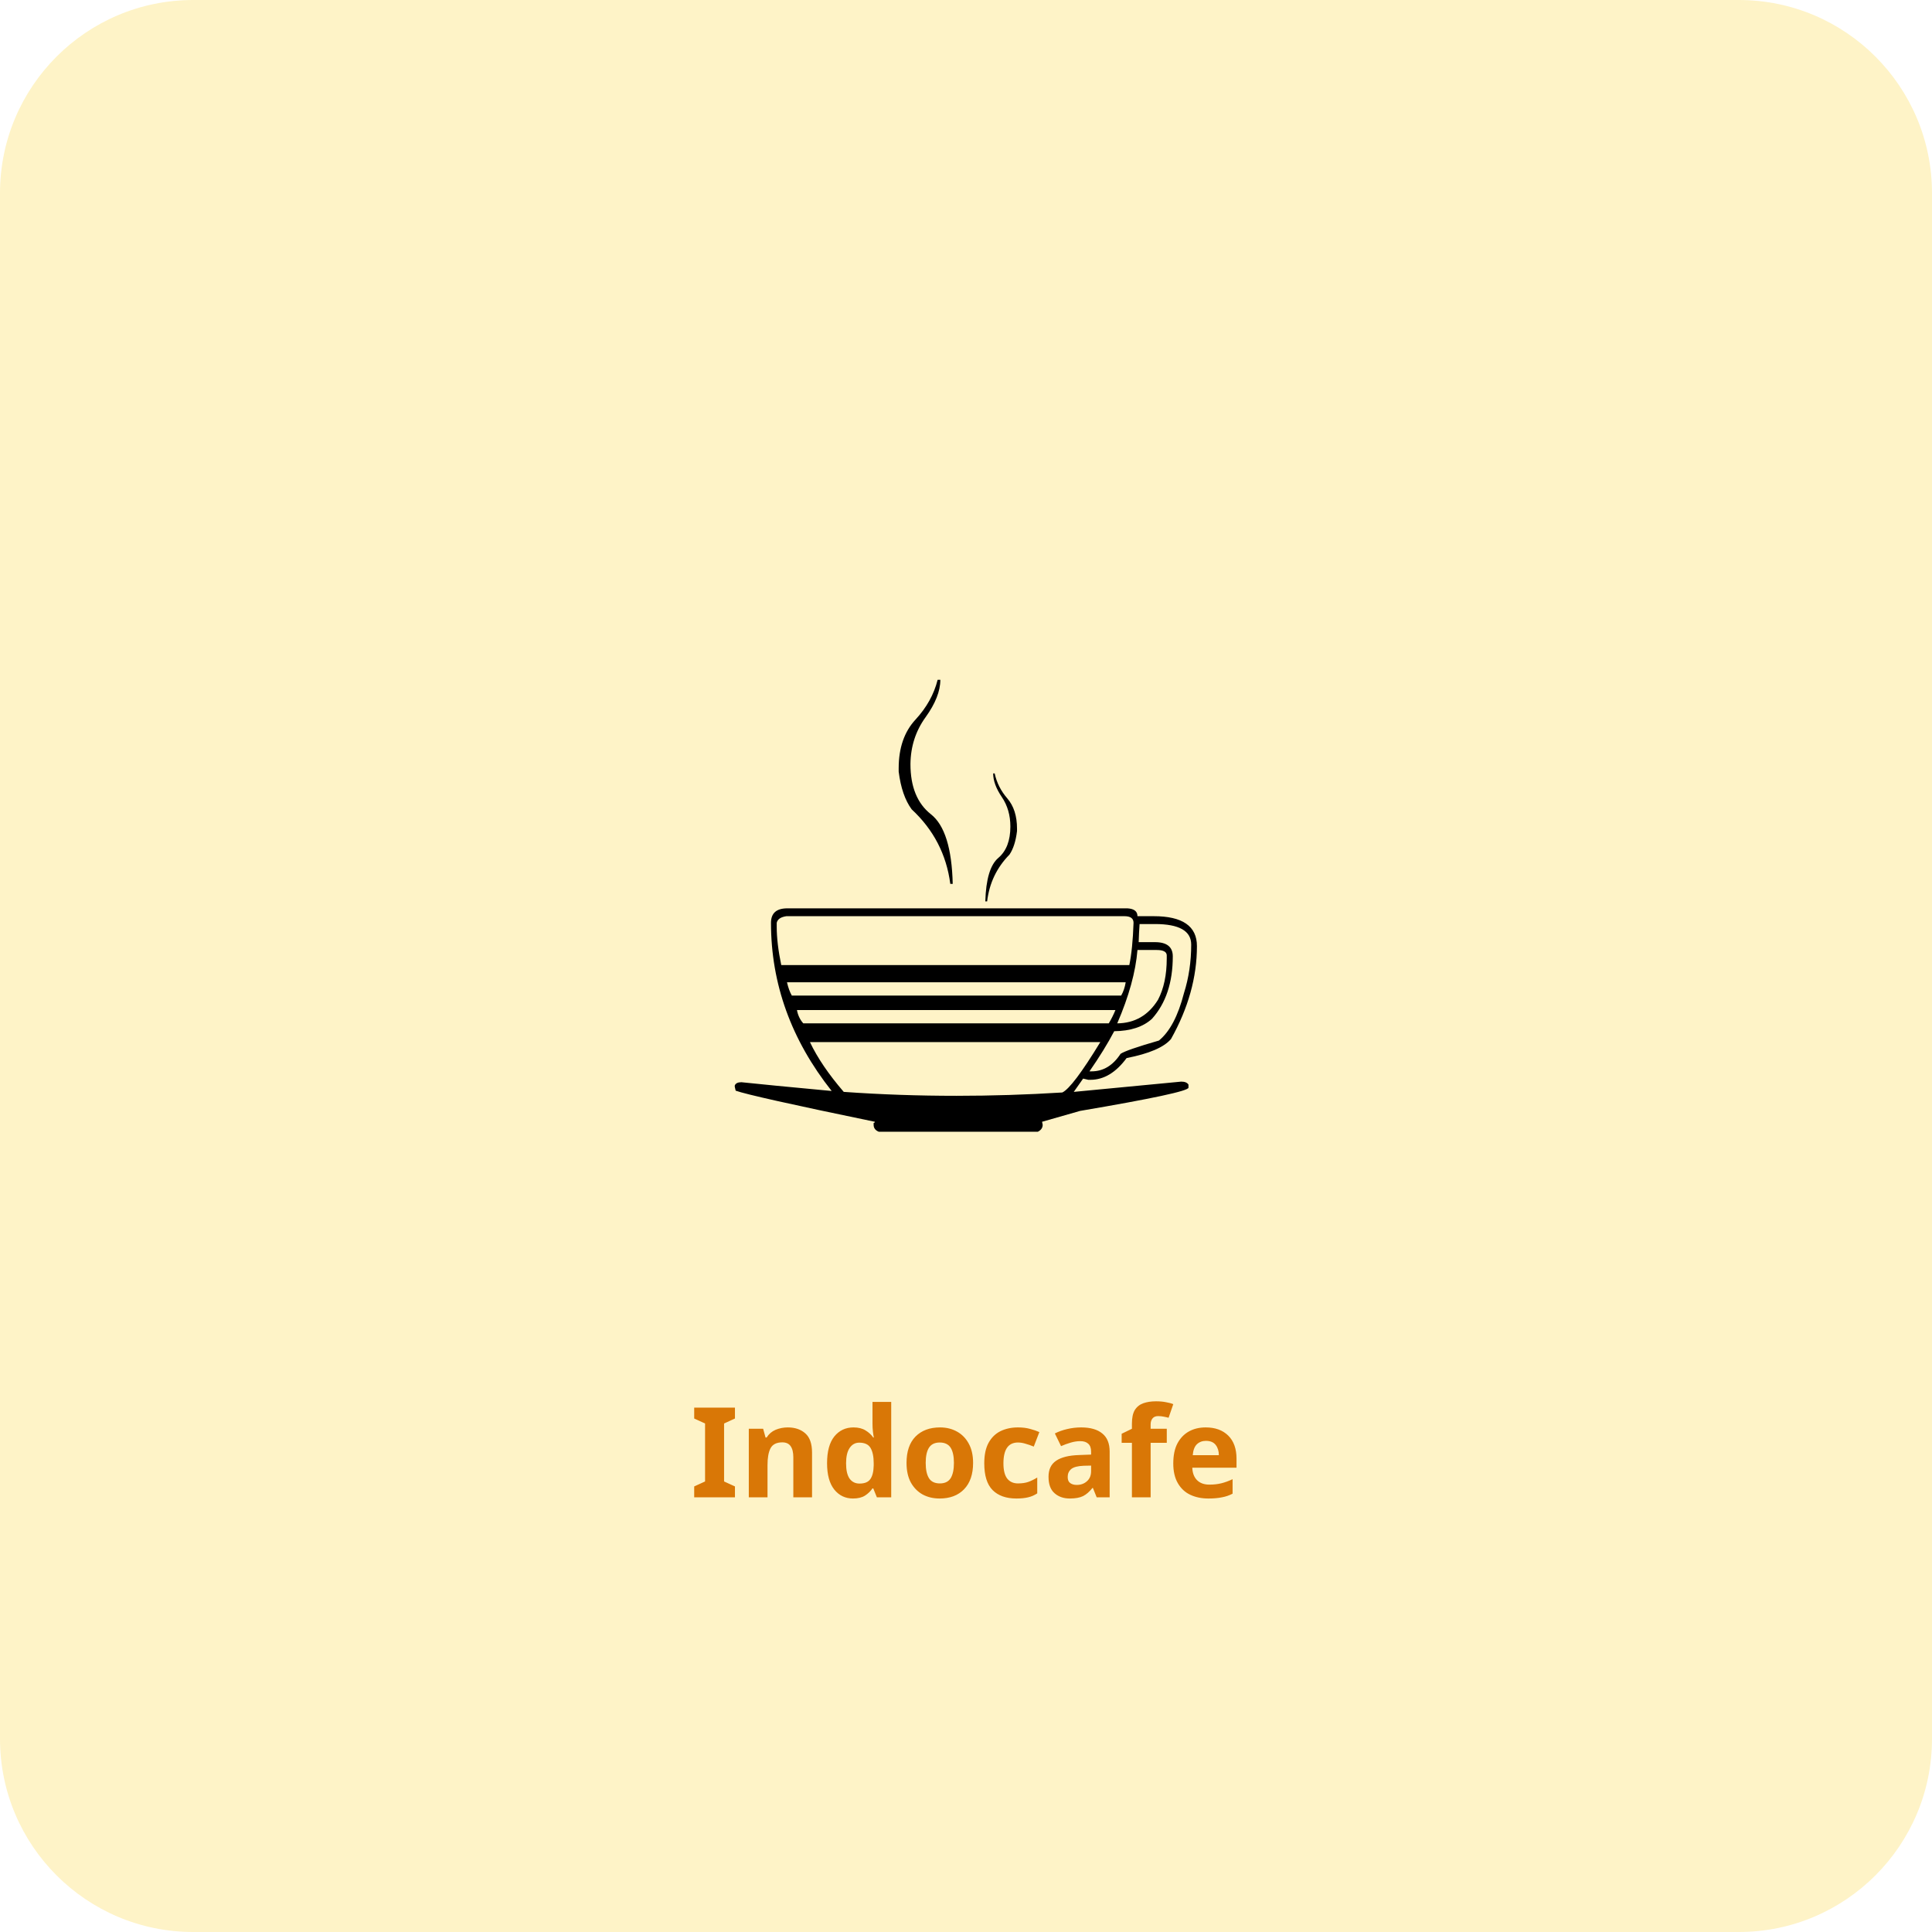
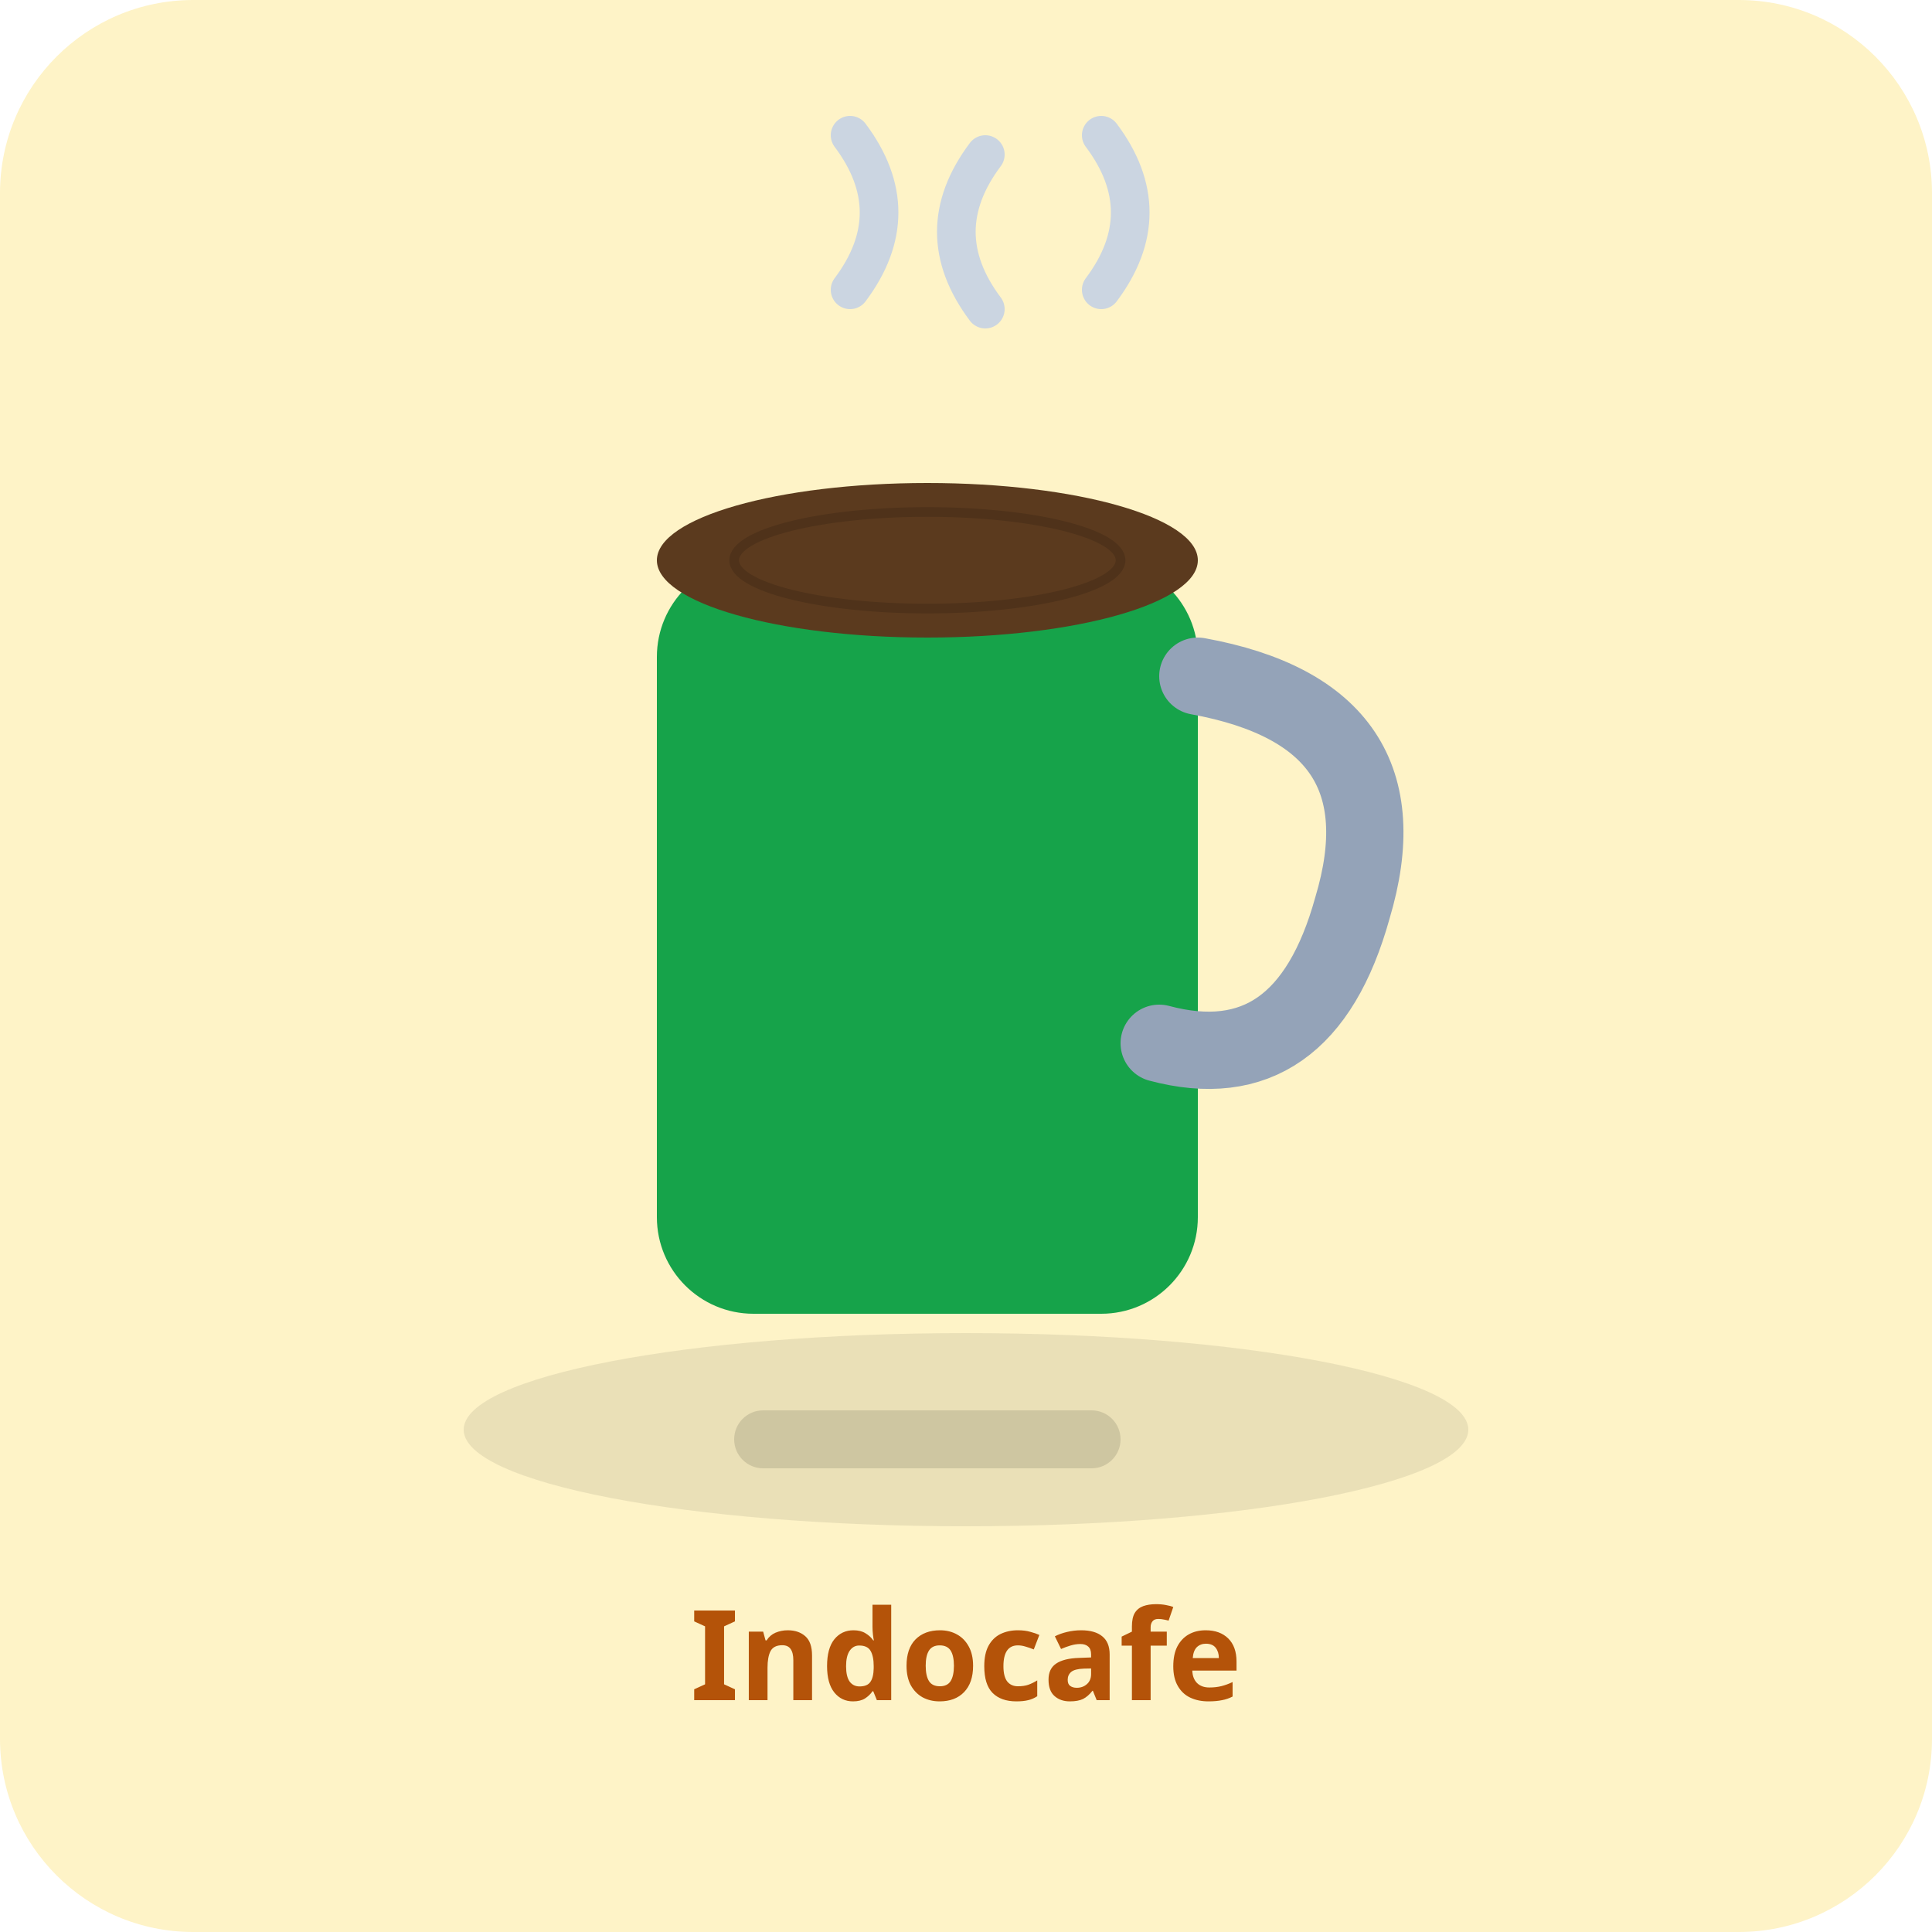
<svg xmlns="http://www.w3.org/2000/svg" width="200" height="200" viewBox="0 0 200 200">
  <rect width="200" height="200" rx="20" fill="#fef3c7" />
-   <text x="100" y="95" text-anchor="middle" dominant-baseline="central" font-size="64">☕</text>
-   <text x="100" y="155" text-anchor="middle" font-family="sans-serif" font-size="13" font-weight="600" fill="#d97706">Indocafe</text>
+   <ellipse cx="100" cy="148" rx="52" ry="10" fill="#000" opacity="0.08" />
+   <path d="M88 30 q6 -8 0 -16" stroke="#cbd5e1" stroke-width="4" fill="none" stroke-linecap="round" />
+   <path d="M102 32 q-6 -8 0 -16" stroke="#cbd5e1" stroke-width="4" fill="none" stroke-linecap="round" />
+   <path d="M114 30 q6 -8 0 -16" stroke="#cbd5e1" stroke-width="4" fill="none" stroke-linecap="round" />
+   <rect x="68" y="58" width="56" height="78" rx="10" fill="#16a34a" />
+   <path d="M124 70 q22 4 16 24 q-5 18 -20 14" stroke="#94a3b8" stroke-width="8" fill="none" stroke-linecap="round" />
+   <ellipse cx="96" cy="58" rx="28" ry="8" fill="#5b3a1e" />
+   <ellipse cx="96" cy="58" rx="20" ry="5" fill="#5b3a1e" stroke="#00000022" />
+   <rect x="76" y="146" width="40" height="6" rx="3" fill="#000" opacity="0.12" />
+   <text x="100" y="176" text-anchor="middle" font-family="sans-serif" font-size="13" font-weight="600" fill="#b45309">Indocafe</text>
</svg>
